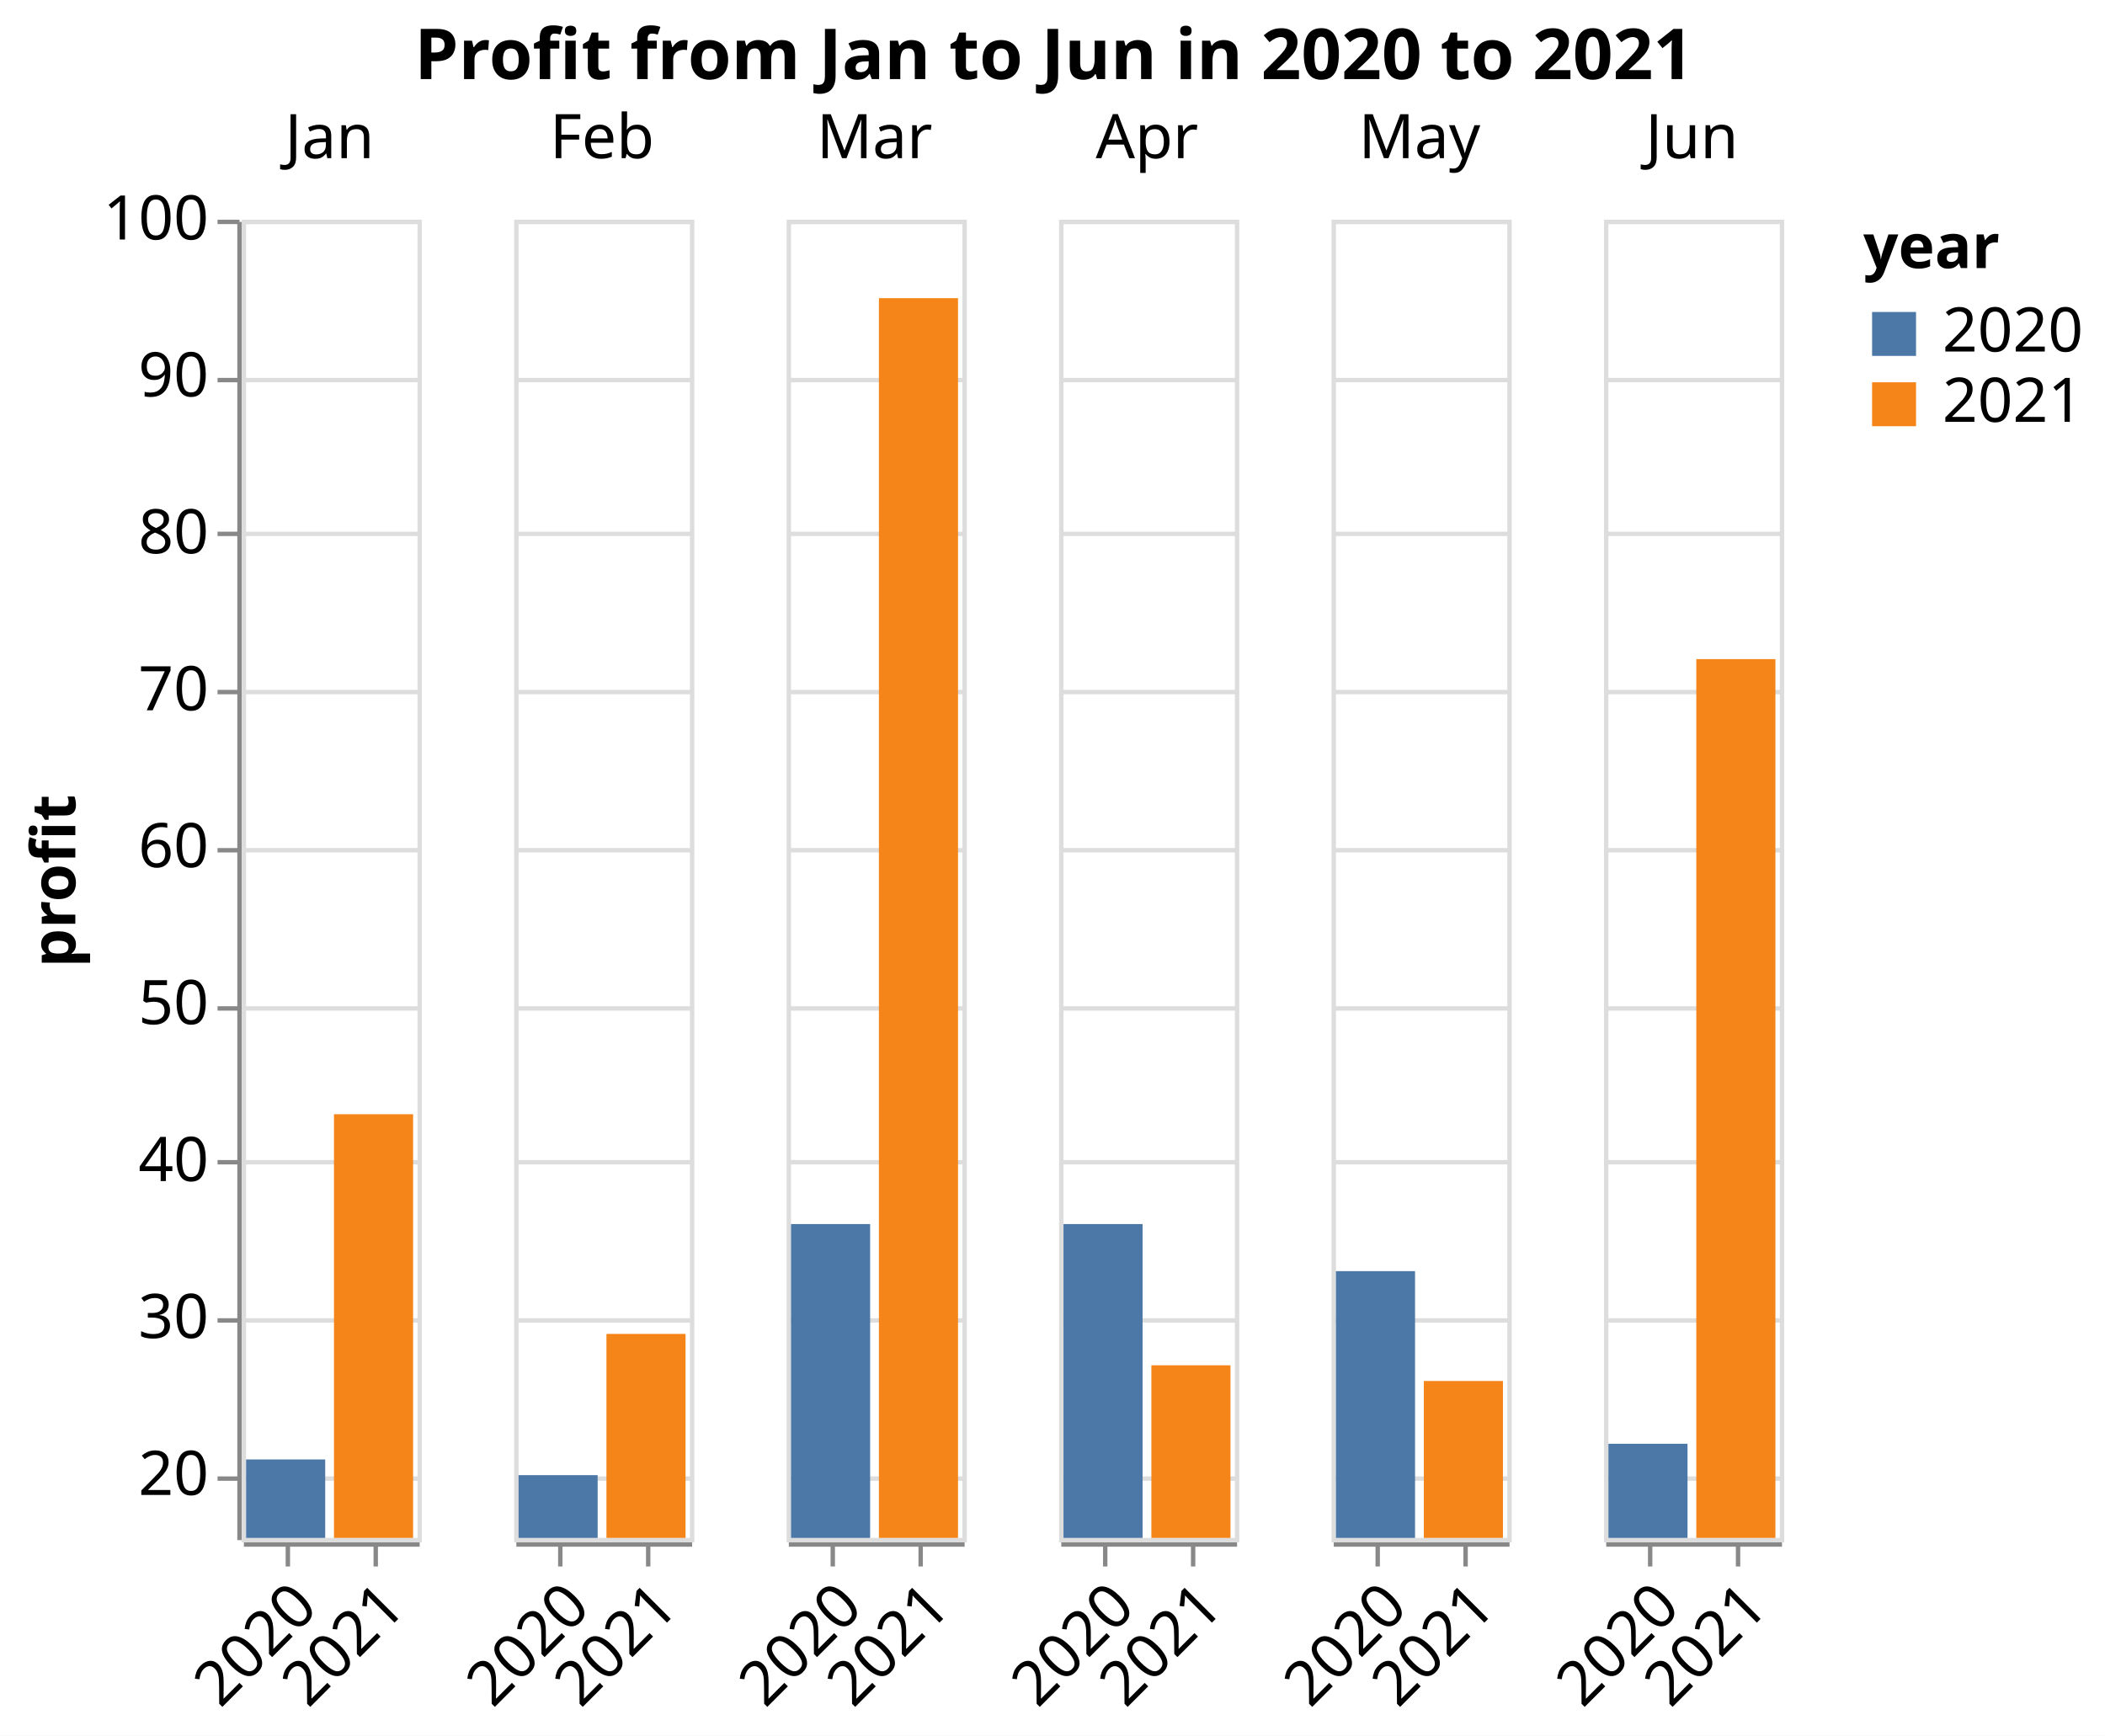
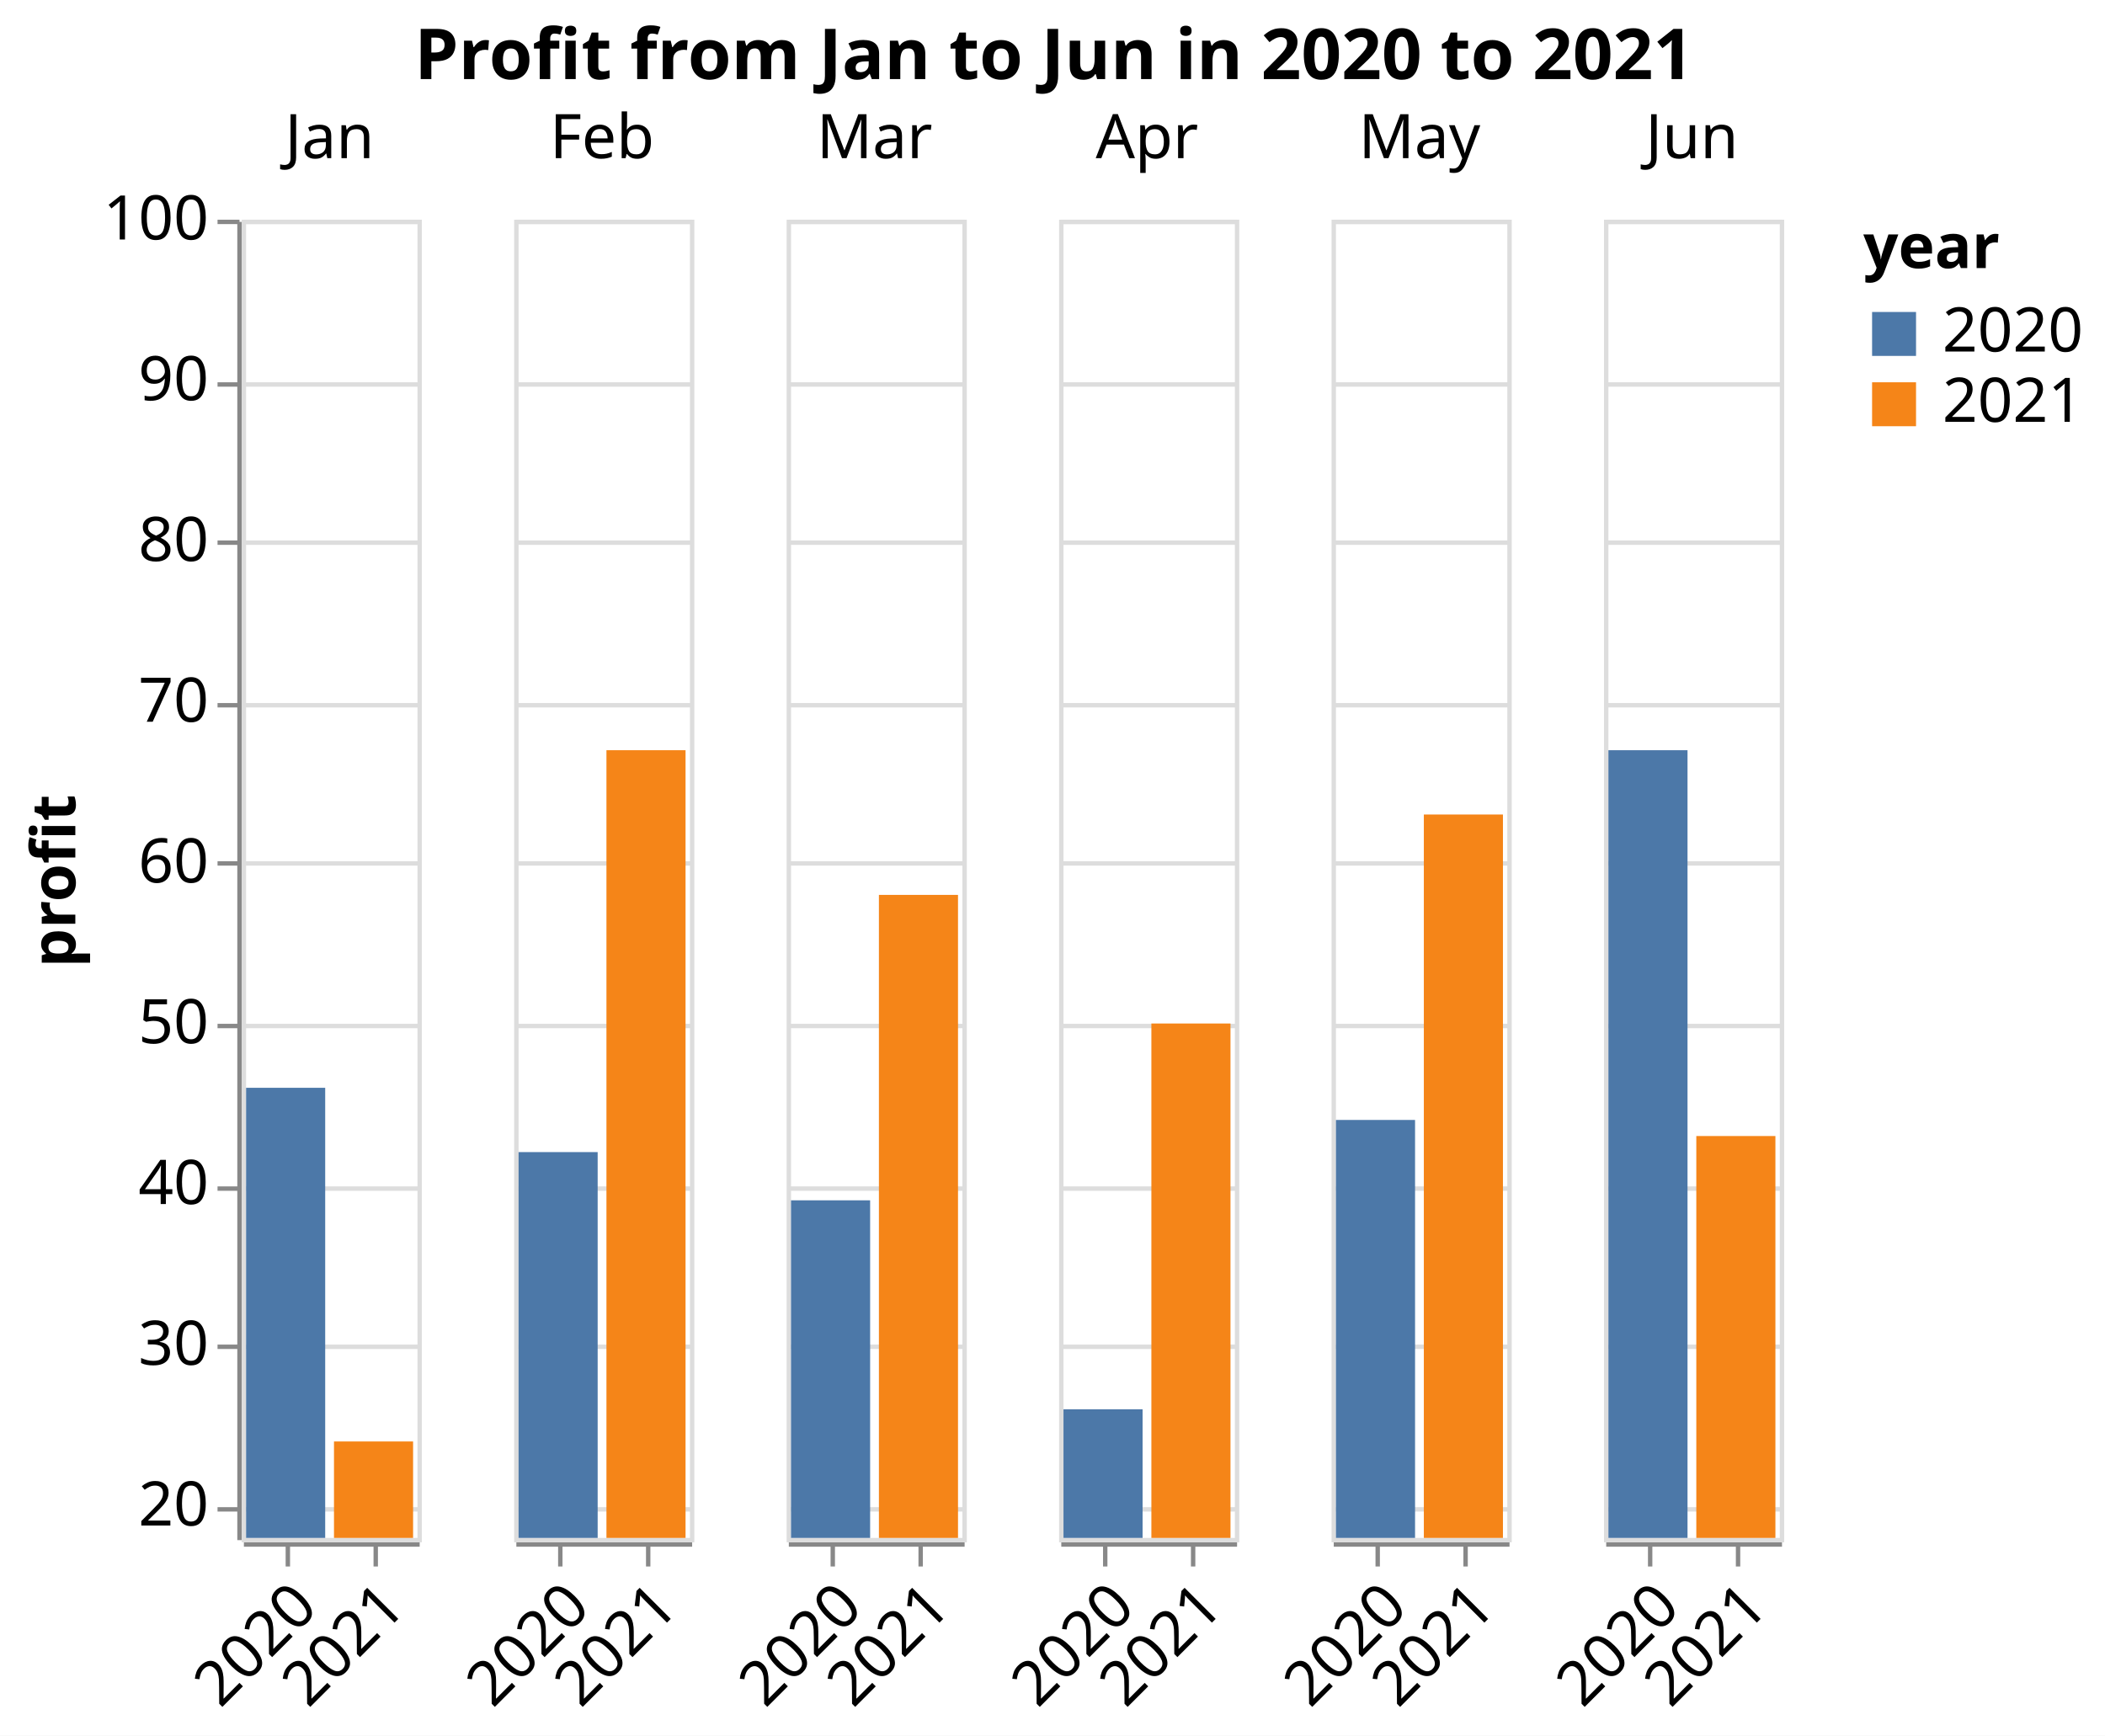
<svg xmlns="http://www.w3.org/2000/svg" version="1.1" class="marks" width="479" height="395" viewBox="0 0 479 395">
  <rect width="479" height="395" fill="white" />
  <g fill="none" stroke-miterlimit="10" transform="translate(55,50)">
    <g class="mark-group role-frame root" role="graphics-object" aria-roledescription="group mark container">
      <g transform="translate(0,0)">
        <path class="background" aria-hidden="true" d="M0,0h0v0h0Z" />
        <g>
          <g class="mark-group role-row-header row_header" role="graphics-object" aria-roledescription="group mark container">
            <g transform="translate(-1,0)">
              <path class="background" aria-hidden="true" d="M0,0h0v300h0Z" />
              <g>
-                 <g class="mark-group role-axis" role="graphics-symbol" aria-roledescription="axis" aria-label="Y-axis titled 'profit' for a linear scale with values from 16 to 100">
-                   <g transform="translate(0.5,0.5)">
-                     <path class="background" aria-hidden="true" d="M0,0h0v0h0Z" pointer-events="none" />
-                     <g>
-                       <g class="mark-rule role-axis-tick" pointer-events="none">
-                         <line transform="translate(0,286)" x2="-5" y2="0" stroke="#888" stroke-width="1" opacity="1" />
-                         <line transform="translate(0,250)" x2="-5" y2="0" stroke="#888" stroke-width="1" opacity="1" />
-                         <line transform="translate(0,214)" x2="-5" y2="0" stroke="#888" stroke-width="1" opacity="1" />
-                         <line transform="translate(0,179)" x2="-5" y2="0" stroke="#888" stroke-width="1" opacity="1" />
-                         <line transform="translate(0,143)" x2="-5" y2="0" stroke="#888" stroke-width="1" opacity="1" />
-                         <line transform="translate(0,107)" x2="-5" y2="0" stroke="#888" stroke-width="1" opacity="1" />
-                         <line transform="translate(0,71)" x2="-5" y2="0" stroke="#888" stroke-width="1" opacity="1" />
-                         <line transform="translate(0,36)" x2="-5" y2="0" stroke="#888" stroke-width="1" opacity="1" />
+                 <g class="mark-group role-axis" role="graphics-symbol" aria-roledescription="axis" aria-label="Y-axis titled 'profit' for a linear scale with values from 18 to 100">
+                   <g transform="translate(0.5,0.5)">
+                     <path class="background" aria-hidden="true" d="M0,0h0v0h0Z" pointer-events="none" />
+                     <g>
+                       <g class="mark-rule role-axis-tick" pointer-events="none">
+                         <line transform="translate(0,293)" x2="-5" y2="0" stroke="#888" stroke-width="1" opacity="1" />
+                         <line transform="translate(0,256)" x2="-5" y2="0" stroke="#888" stroke-width="1" opacity="1" />
+                         <line transform="translate(0,220)" x2="-5" y2="0" stroke="#888" stroke-width="1" opacity="1" />
+                         <line transform="translate(0,183)" x2="-5" y2="0" stroke="#888" stroke-width="1" opacity="1" />
+                         <line transform="translate(0,146)" x2="-5" y2="0" stroke="#888" stroke-width="1" opacity="1" />
+                         <line transform="translate(0,110)" x2="-5" y2="0" stroke="#888" stroke-width="1" opacity="1" />
+                         <line transform="translate(0,73)" x2="-5" y2="0" stroke="#888" stroke-width="1" opacity="1" />
+                         <line transform="translate(0,37)" x2="-5" y2="0" stroke="#888" stroke-width="1" opacity="1" />
                        <line transform="translate(0,0)" x2="-5" y2="0" stroke="#888" stroke-width="1" opacity="1" />
                      </g>
                      <g class="mark-text role-axis-label" pointer-events="none">
-                         <text text-anchor="end" transform="translate(-7,289.7143)" font-family="sans-serif" font-size="14px" fill="#000" opacity="1">20</text>
-                         <text text-anchor="end" transform="translate(-7,254)" font-family="sans-serif" font-size="14px" fill="#000" opacity="1">30</text>
-                         <text text-anchor="end" transform="translate(-7,218.2857)" font-family="sans-serif" font-size="14px" fill="#000" opacity="1">40</text>
-                         <text text-anchor="end" transform="translate(-7,182.5714)" font-family="sans-serif" font-size="14px" fill="#000" opacity="1">50</text>
-                         <text text-anchor="end" transform="translate(-7,146.8571)" font-family="sans-serif" font-size="14px" fill="#000" opacity="1">60</text>
-                         <text text-anchor="end" transform="translate(-7,111.1429)" font-family="sans-serif" font-size="14px" fill="#000" opacity="1">70</text>
-                         <text text-anchor="end" transform="translate(-7,75.42857)" font-family="sans-serif" font-size="14px" fill="#000" opacity="1">80</text>
-                         <text text-anchor="end" transform="translate(-7,39.71429)" font-family="sans-serif" font-size="14px" fill="#000" opacity="1">90</text>
+                         <text text-anchor="end" transform="translate(-7,296.6829)" font-family="sans-serif" font-size="14px" fill="#000" opacity="1">20</text>
+                         <text text-anchor="end" transform="translate(-7,260.0976)" font-family="sans-serif" font-size="14px" fill="#000" opacity="1">30</text>
+                         <text text-anchor="end" transform="translate(-7,223.5122)" font-family="sans-serif" font-size="14px" fill="#000" opacity="1">40</text>
+                         <text text-anchor="end" transform="translate(-7,186.9268)" font-family="sans-serif" font-size="14px" fill="#000" opacity="1">50</text>
+                         <text text-anchor="end" transform="translate(-7,150.3415)" font-family="sans-serif" font-size="14px" fill="#000" opacity="1">60</text>
+                         <text text-anchor="end" transform="translate(-7,113.7561)" font-family="sans-serif" font-size="14px" fill="#000" opacity="1">70</text>
+                         <text text-anchor="end" transform="translate(-7,77.17073)" font-family="sans-serif" font-size="14px" fill="#000" opacity="1">80</text>
+                         <text text-anchor="end" transform="translate(-7,40.58537)" font-family="sans-serif" font-size="14px" fill="#000" opacity="1">90</text>
                        <text text-anchor="end" transform="translate(-7,4)" font-family="sans-serif" font-size="14px" fill="#000" opacity="1">100</text>
                      </g>
                      <g class="mark-rule role-axis-domain" pointer-events="none">
                        <line transform="translate(0,300)" x2="0" y2="-300" stroke="#888" stroke-width="1" opacity="1" />
                      </g>
                      <g class="mark-text role-axis-title" pointer-events="none">
                        <text text-anchor="middle" transform="translate(-34.3584,150) rotate(-90) translate(0,-3)" font-family="sans-serif" font-size="14px" font-weight="bold" fill="#000" opacity="1">profit</text>
                      </g>
                    </g>
                    <path class="foreground" aria-hidden="true" d="" pointer-events="none" display="none" />
                  </g>
                </g>
              </g>
              <path class="foreground" aria-hidden="true" d="" display="none" />
            </g>
          </g>
          <g class="mark-group role-column-header column_header" role="graphics-object" aria-roledescription="group mark container">
            <g transform="translate(0,-1)">
              <path class="background" aria-hidden="true" d="M0,0h40v0h-40Z" />
              <g>
                <g class="mark-group role-title">
                  <g transform="translate(20,-24)">
                    <path class="background" aria-hidden="true" d="M0,0h0v0h0Z" pointer-events="none" />
                    <g>
                      <g class="mark-text role-title-text" role="graphics-symbol" aria-roledescription="title" aria-label="Title text 'Jan'" pointer-events="none">
                        <text text-anchor="middle" transform="translate(0,11)" font-family="sans-serif" font-size="14px" fill="#000" opacity="1">Jan</text>
                      </g>
                    </g>
                    <path class="foreground" aria-hidden="true" d="" pointer-events="none" display="none" />
                  </g>
                </g>
              </g>
              <path class="foreground" aria-hidden="true" d="" display="none" />
            </g>
            <g transform="translate(62,-1)">
              <path class="background" aria-hidden="true" d="M0,0h40v0h-40Z" />
              <g>
                <g class="mark-group role-title">
                  <g transform="translate(20,-24)">
                    <path class="background" aria-hidden="true" d="M0,0h0v0h0Z" pointer-events="none" />
                    <g>
                      <g class="mark-text role-title-text" role="graphics-symbol" aria-roledescription="title" aria-label="Title text 'Feb'" pointer-events="none">
                        <text text-anchor="middle" transform="translate(0,11)" font-family="sans-serif" font-size="14px" fill="#000" opacity="1">Feb</text>
                      </g>
                    </g>
                    <path class="foreground" aria-hidden="true" d="" pointer-events="none" display="none" />
                  </g>
                </g>
              </g>
              <path class="foreground" aria-hidden="true" d="" display="none" />
            </g>
            <g transform="translate(124,-1)">
              <path class="background" aria-hidden="true" d="M0,0h40v0h-40Z" />
              <g>
                <g class="mark-group role-title">
                  <g transform="translate(20,-24)">
                    <path class="background" aria-hidden="true" d="M0,0h0v0h0Z" pointer-events="none" />
                    <g>
                      <g class="mark-text role-title-text" role="graphics-symbol" aria-roledescription="title" aria-label="Title text 'Mar'" pointer-events="none">
                        <text text-anchor="middle" transform="translate(0,11)" font-family="sans-serif" font-size="14px" fill="#000" opacity="1">Mar</text>
                      </g>
                    </g>
                    <path class="foreground" aria-hidden="true" d="" pointer-events="none" display="none" />
                  </g>
                </g>
              </g>
              <path class="foreground" aria-hidden="true" d="" display="none" />
            </g>
            <g transform="translate(186,-1)">
              <path class="background" aria-hidden="true" d="M0,0h40v0h-40Z" />
              <g>
                <g class="mark-group role-title">
                  <g transform="translate(20,-24)">
                    <path class="background" aria-hidden="true" d="M0,0h0v0h0Z" pointer-events="none" />
                    <g>
                      <g class="mark-text role-title-text" role="graphics-symbol" aria-roledescription="title" aria-label="Title text 'Apr'" pointer-events="none">
                        <text text-anchor="middle" transform="translate(0,11)" font-family="sans-serif" font-size="14px" fill="#000" opacity="1">Apr</text>
                      </g>
                    </g>
                    <path class="foreground" aria-hidden="true" d="" pointer-events="none" display="none" />
                  </g>
                </g>
              </g>
              <path class="foreground" aria-hidden="true" d="" display="none" />
            </g>
            <g transform="translate(248,-1)">
              <path class="background" aria-hidden="true" d="M0,0h40v0h-40Z" />
              <g>
                <g class="mark-group role-title">
                  <g transform="translate(20,-24)">
                    <path class="background" aria-hidden="true" d="M0,0h0v0h0Z" pointer-events="none" />
                    <g>
                      <g class="mark-text role-title-text" role="graphics-symbol" aria-roledescription="title" aria-label="Title text 'May'" pointer-events="none">
                        <text text-anchor="middle" transform="translate(0,11)" font-family="sans-serif" font-size="14px" fill="#000" opacity="1">May</text>
                      </g>
                    </g>
                    <path class="foreground" aria-hidden="true" d="" pointer-events="none" display="none" />
                  </g>
                </g>
              </g>
              <path class="foreground" aria-hidden="true" d="" display="none" />
            </g>
            <g transform="translate(310,-1)">
              <path class="background" aria-hidden="true" d="M0,0h40v0h-40Z" />
              <g>
                <g class="mark-group role-title">
                  <g transform="translate(20,-24)">
                    <path class="background" aria-hidden="true" d="M0,0h0v0h0Z" pointer-events="none" />
                    <g>
                      <g class="mark-text role-title-text" role="graphics-symbol" aria-roledescription="title" aria-label="Title text 'Jun'" pointer-events="none">
                        <text text-anchor="middle" transform="translate(0,11)" font-family="sans-serif" font-size="14px" fill="#000" opacity="1">Jun</text>
                      </g>
                    </g>
                    <path class="foreground" aria-hidden="true" d="" pointer-events="none" display="none" />
                  </g>
                </g>
              </g>
              <path class="foreground" aria-hidden="true" d="" display="none" />
            </g>
          </g>
          <g class="mark-group role-column-footer column_footer" role="graphics-object" aria-roledescription="group mark container">
            <g transform="translate(0,301)">
              <path class="background" aria-hidden="true" d="M0,0h40v0h-40Z" />
              <g>
                <g class="mark-group role-axis" role="graphics-symbol" aria-roledescription="axis" aria-label="X-axis for a discrete scale with 2 values: 2020, 2021">
                  <g transform="translate(0.5,0.5)">
                    <path class="background" aria-hidden="true" d="M0,0h0v0h0Z" pointer-events="none" />
                    <g>
                      <g class="mark-rule role-axis-tick" pointer-events="none">
                        <line transform="translate(10,0)" x2="0" y2="5" stroke="#888" stroke-width="1" opacity="1" />
                        <line transform="translate(30,0)" x2="0" y2="5" stroke="#888" stroke-width="1" opacity="1" />
                      </g>
                      <g class="mark-text role-axis-label" pointer-events="none">
                        <text text-anchor="end" transform="translate(9.5,7) rotate(315) translate(0,11)" font-family="sans-serif" font-size="14px" fill="#000" opacity="1">2020</text>
                        <text text-anchor="end" transform="translate(29.5,7) rotate(315) translate(0,11)" font-family="sans-serif" font-size="14px" fill="#000" opacity="1">2021</text>
                      </g>
                      <g class="mark-rule role-axis-domain" pointer-events="none">
                        <line transform="translate(0,0)" x2="40" y2="0" stroke="#888" stroke-width="1" opacity="1" />
                      </g>
                    </g>
                    <path class="foreground" aria-hidden="true" d="" pointer-events="none" display="none" />
                  </g>
                </g>
              </g>
              <path class="foreground" aria-hidden="true" d="" display="none" />
            </g>
            <g transform="translate(62,301)">
              <path class="background" aria-hidden="true" d="M0,0h40v0h-40Z" />
              <g>
                <g class="mark-group role-axis" role="graphics-symbol" aria-roledescription="axis" aria-label="X-axis for a discrete scale with 2 values: 2020, 2021">
                  <g transform="translate(0.5,0.5)">
                    <path class="background" aria-hidden="true" d="M0,0h0v0h0Z" pointer-events="none" />
                    <g>
                      <g class="mark-rule role-axis-tick" pointer-events="none">
                        <line transform="translate(10,0)" x2="0" y2="5" stroke="#888" stroke-width="1" opacity="1" />
                        <line transform="translate(30,0)" x2="0" y2="5" stroke="#888" stroke-width="1" opacity="1" />
                      </g>
                      <g class="mark-text role-axis-label" pointer-events="none">
                        <text text-anchor="end" transform="translate(9.5,7) rotate(315) translate(0,11)" font-family="sans-serif" font-size="14px" fill="#000" opacity="1">2020</text>
                        <text text-anchor="end" transform="translate(29.5,7) rotate(315) translate(0,11)" font-family="sans-serif" font-size="14px" fill="#000" opacity="1">2021</text>
                      </g>
                      <g class="mark-rule role-axis-domain" pointer-events="none">
                        <line transform="translate(0,0)" x2="40" y2="0" stroke="#888" stroke-width="1" opacity="1" />
                      </g>
                    </g>
                    <path class="foreground" aria-hidden="true" d="" pointer-events="none" display="none" />
                  </g>
                </g>
              </g>
              <path class="foreground" aria-hidden="true" d="" display="none" />
            </g>
            <g transform="translate(124,301)">
              <path class="background" aria-hidden="true" d="M0,0h40v0h-40Z" />
              <g>
                <g class="mark-group role-axis" role="graphics-symbol" aria-roledescription="axis" aria-label="X-axis for a discrete scale with 2 values: 2020, 2021">
                  <g transform="translate(0.5,0.5)">
                    <path class="background" aria-hidden="true" d="M0,0h0v0h0Z" pointer-events="none" />
                    <g>
                      <g class="mark-rule role-axis-tick" pointer-events="none">
                        <line transform="translate(10,0)" x2="0" y2="5" stroke="#888" stroke-width="1" opacity="1" />
                        <line transform="translate(30,0)" x2="0" y2="5" stroke="#888" stroke-width="1" opacity="1" />
                      </g>
                      <g class="mark-text role-axis-label" pointer-events="none">
                        <text text-anchor="end" transform="translate(9.5,7) rotate(315) translate(0,11)" font-family="sans-serif" font-size="14px" fill="#000" opacity="1">2020</text>
                        <text text-anchor="end" transform="translate(29.5,7) rotate(315) translate(0,11)" font-family="sans-serif" font-size="14px" fill="#000" opacity="1">2021</text>
                      </g>
                      <g class="mark-rule role-axis-domain" pointer-events="none">
                        <line transform="translate(0,0)" x2="40" y2="0" stroke="#888" stroke-width="1" opacity="1" />
                      </g>
                    </g>
                    <path class="foreground" aria-hidden="true" d="" pointer-events="none" display="none" />
                  </g>
                </g>
              </g>
              <path class="foreground" aria-hidden="true" d="" display="none" />
            </g>
            <g transform="translate(186,301)">
              <path class="background" aria-hidden="true" d="M0,0h40v0h-40Z" />
              <g>
                <g class="mark-group role-axis" role="graphics-symbol" aria-roledescription="axis" aria-label="X-axis for a discrete scale with 2 values: 2020, 2021">
                  <g transform="translate(0.5,0.5)">
                    <path class="background" aria-hidden="true" d="M0,0h0v0h0Z" pointer-events="none" />
                    <g>
                      <g class="mark-rule role-axis-tick" pointer-events="none">
                        <line transform="translate(10,0)" x2="0" y2="5" stroke="#888" stroke-width="1" opacity="1" />
                        <line transform="translate(30,0)" x2="0" y2="5" stroke="#888" stroke-width="1" opacity="1" />
                      </g>
                      <g class="mark-text role-axis-label" pointer-events="none">
                        <text text-anchor="end" transform="translate(9.5,7) rotate(315) translate(0,11)" font-family="sans-serif" font-size="14px" fill="#000" opacity="1">2020</text>
                        <text text-anchor="end" transform="translate(29.5,7) rotate(315) translate(0,11)" font-family="sans-serif" font-size="14px" fill="#000" opacity="1">2021</text>
                      </g>
                      <g class="mark-rule role-axis-domain" pointer-events="none">
                        <line transform="translate(0,0)" x2="40" y2="0" stroke="#888" stroke-width="1" opacity="1" />
                      </g>
                    </g>
                    <path class="foreground" aria-hidden="true" d="" pointer-events="none" display="none" />
                  </g>
                </g>
              </g>
              <path class="foreground" aria-hidden="true" d="" display="none" />
            </g>
            <g transform="translate(248,301)">
              <path class="background" aria-hidden="true" d="M0,0h40v0h-40Z" />
              <g>
                <g class="mark-group role-axis" role="graphics-symbol" aria-roledescription="axis" aria-label="X-axis for a discrete scale with 2 values: 2020, 2021">
                  <g transform="translate(0.5,0.5)">
                    <path class="background" aria-hidden="true" d="M0,0h0v0h0Z" pointer-events="none" />
                    <g>
                      <g class="mark-rule role-axis-tick" pointer-events="none">
                        <line transform="translate(10,0)" x2="0" y2="5" stroke="#888" stroke-width="1" opacity="1" />
                        <line transform="translate(30,0)" x2="0" y2="5" stroke="#888" stroke-width="1" opacity="1" />
                      </g>
                      <g class="mark-text role-axis-label" pointer-events="none">
                        <text text-anchor="end" transform="translate(9.5,7) rotate(315) translate(0,11)" font-family="sans-serif" font-size="14px" fill="#000" opacity="1">2020</text>
                        <text text-anchor="end" transform="translate(29.5,7) rotate(315) translate(0,11)" font-family="sans-serif" font-size="14px" fill="#000" opacity="1">2021</text>
                      </g>
                      <g class="mark-rule role-axis-domain" pointer-events="none">
                        <line transform="translate(0,0)" x2="40" y2="0" stroke="#888" stroke-width="1" opacity="1" />
                      </g>
                    </g>
                    <path class="foreground" aria-hidden="true" d="" pointer-events="none" display="none" />
                  </g>
                </g>
              </g>
              <path class="foreground" aria-hidden="true" d="" display="none" />
            </g>
            <g transform="translate(310,301)">
              <path class="background" aria-hidden="true" d="M0,0h40v0h-40Z" />
              <g>
                <g class="mark-group role-axis" role="graphics-symbol" aria-roledescription="axis" aria-label="X-axis for a discrete scale with 2 values: 2020, 2021">
                  <g transform="translate(0.5,0.5)">
                    <path class="background" aria-hidden="true" d="M0,0h0v0h0Z" pointer-events="none" />
                    <g>
                      <g class="mark-rule role-axis-tick" pointer-events="none">
                        <line transform="translate(10,0)" x2="0" y2="5" stroke="#888" stroke-width="1" opacity="1" />
                        <line transform="translate(30,0)" x2="0" y2="5" stroke="#888" stroke-width="1" opacity="1" />
                      </g>
                      <g class="mark-text role-axis-label" pointer-events="none">
                        <text text-anchor="end" transform="translate(9.5,7) rotate(315) translate(0,11)" font-family="sans-serif" font-size="14px" fill="#000" opacity="1">2020</text>
                        <text text-anchor="end" transform="translate(29.5,7) rotate(315) translate(0,11)" font-family="sans-serif" font-size="14px" fill="#000" opacity="1">2021</text>
                      </g>
                      <g class="mark-rule role-axis-domain" pointer-events="none">
                        <line transform="translate(0,0)" x2="40" y2="0" stroke="#888" stroke-width="1" opacity="1" />
                      </g>
                    </g>
                    <path class="foreground" aria-hidden="true" d="" pointer-events="none" display="none" />
                  </g>
                </g>
              </g>
              <path class="foreground" aria-hidden="true" d="" display="none" />
            </g>
          </g>
          <g class="mark-group role-scope cell" role="graphics-object" aria-roledescription="group mark container">
            <g transform="translate(0,0)">
              <path class="background" aria-hidden="true" d="M0.5,0.5h40v300h-40Z" stroke="#ddd" />
              <g>
                <g class="mark-group role-axis" aria-hidden="true">
                  <g transform="translate(0.5,0.5)">
                    <path class="background" aria-hidden="true" d="M0,0h0v0h0Z" pointer-events="none" />
                    <g>
                      <g class="mark-rule role-axis-grid" pointer-events="none">
-                         <line transform="translate(0,286)" x2="40" y2="0" stroke="#ddd" stroke-width="1" opacity="1" />
-                         <line transform="translate(0,250)" x2="40" y2="0" stroke="#ddd" stroke-width="1" opacity="1" />
-                         <line transform="translate(0,214)" x2="40" y2="0" stroke="#ddd" stroke-width="1" opacity="1" />
-                         <line transform="translate(0,179)" x2="40" y2="0" stroke="#ddd" stroke-width="1" opacity="1" />
-                         <line transform="translate(0,143)" x2="40" y2="0" stroke="#ddd" stroke-width="1" opacity="1" />
-                         <line transform="translate(0,107)" x2="40" y2="0" stroke="#ddd" stroke-width="1" opacity="1" />
-                         <line transform="translate(0,71)" x2="40" y2="0" stroke="#ddd" stroke-width="1" opacity="1" />
-                         <line transform="translate(0,36)" x2="40" y2="0" stroke="#ddd" stroke-width="1" opacity="1" />
+                         <line transform="translate(0,293)" x2="40" y2="0" stroke="#ddd" stroke-width="1" opacity="1" />
+                         <line transform="translate(0,256)" x2="40" y2="0" stroke="#ddd" stroke-width="1" opacity="1" />
+                         <line transform="translate(0,220)" x2="40" y2="0" stroke="#ddd" stroke-width="1" opacity="1" />
+                         <line transform="translate(0,183)" x2="40" y2="0" stroke="#ddd" stroke-width="1" opacity="1" />
+                         <line transform="translate(0,146)" x2="40" y2="0" stroke="#ddd" stroke-width="1" opacity="1" />
+                         <line transform="translate(0,110)" x2="40" y2="0" stroke="#ddd" stroke-width="1" opacity="1" />
+                         <line transform="translate(0,73)" x2="40" y2="0" stroke="#ddd" stroke-width="1" opacity="1" />
+                         <line transform="translate(0,37)" x2="40" y2="0" stroke="#ddd" stroke-width="1" opacity="1" />
                        <line transform="translate(0,0)" x2="40" y2="0" stroke="#ddd" stroke-width="1" opacity="1" />
                      </g>
                    </g>
                    <path class="foreground" aria-hidden="true" d="" pointer-events="none" display="none" />
                  </g>
                </g>
                <g class="mark-rect role-mark child_marks" role="graphics-object" aria-roledescription="rect mark container">
-                   <path aria-label="year: 2020; profit: 21" role="graphics-symbol" aria-roledescription="bar" d="M1,282.143h18v17.857h-18Z" fill="#4c78a8" />
-                   <path aria-label="year: 2021; profit: 43" role="graphics-symbol" aria-roledescription="bar" d="M21,203.571h18v96.429h-18Z" fill="#f58518" />
+                   <path aria-label="year: 2020; profit: 46" role="graphics-symbol" aria-roledescription="bar" d="M1,197.561h18v102.439h-18Z" fill="#4c78a8" />
+                   <path aria-label="year: 2021; profit: 24" role="graphics-symbol" aria-roledescription="bar" d="M21,278.049h18v21.951h-18Z" fill="#f58518" />
                </g>
              </g>
              <path class="foreground" aria-hidden="true" d="" display="none" />
            </g>
            <g transform="translate(62,0)">
              <path class="background" aria-hidden="true" d="M0.5,0.5h40v300h-40Z" stroke="#ddd" />
              <g>
                <g class="mark-group role-axis" aria-hidden="true">
                  <g transform="translate(0.5,0.5)">
                    <path class="background" aria-hidden="true" d="M0,0h0v0h0Z" pointer-events="none" />
                    <g>
                      <g class="mark-rule role-axis-grid" pointer-events="none">
-                         <line transform="translate(0,286)" x2="40" y2="0" stroke="#ddd" stroke-width="1" opacity="1" />
-                         <line transform="translate(0,250)" x2="40" y2="0" stroke="#ddd" stroke-width="1" opacity="1" />
-                         <line transform="translate(0,214)" x2="40" y2="0" stroke="#ddd" stroke-width="1" opacity="1" />
-                         <line transform="translate(0,179)" x2="40" y2="0" stroke="#ddd" stroke-width="1" opacity="1" />
-                         <line transform="translate(0,143)" x2="40" y2="0" stroke="#ddd" stroke-width="1" opacity="1" />
-                         <line transform="translate(0,107)" x2="40" y2="0" stroke="#ddd" stroke-width="1" opacity="1" />
-                         <line transform="translate(0,71)" x2="40" y2="0" stroke="#ddd" stroke-width="1" opacity="1" />
-                         <line transform="translate(0,36)" x2="40" y2="0" stroke="#ddd" stroke-width="1" opacity="1" />
+                         <line transform="translate(0,293)" x2="40" y2="0" stroke="#ddd" stroke-width="1" opacity="1" />
+                         <line transform="translate(0,256)" x2="40" y2="0" stroke="#ddd" stroke-width="1" opacity="1" />
+                         <line transform="translate(0,220)" x2="40" y2="0" stroke="#ddd" stroke-width="1" opacity="1" />
+                         <line transform="translate(0,183)" x2="40" y2="0" stroke="#ddd" stroke-width="1" opacity="1" />
+                         <line transform="translate(0,146)" x2="40" y2="0" stroke="#ddd" stroke-width="1" opacity="1" />
+                         <line transform="translate(0,110)" x2="40" y2="0" stroke="#ddd" stroke-width="1" opacity="1" />
+                         <line transform="translate(0,73)" x2="40" y2="0" stroke="#ddd" stroke-width="1" opacity="1" />
+                         <line transform="translate(0,37)" x2="40" y2="0" stroke="#ddd" stroke-width="1" opacity="1" />
                        <line transform="translate(0,0)" x2="40" y2="0" stroke="#ddd" stroke-width="1" opacity="1" />
                      </g>
                    </g>
                    <path class="foreground" aria-hidden="true" d="" pointer-events="none" display="none" />
                  </g>
                </g>
                <g class="mark-rect role-mark child_marks" role="graphics-object" aria-roledescription="rect mark container">
-                   <path aria-label="year: 2020; profit: 20" role="graphics-symbol" aria-roledescription="bar" d="M1,285.714h18v14.286h-18Z" fill="#4c78a8" />
-                   <path aria-label="year: 2021; profit: 29" role="graphics-symbol" aria-roledescription="bar" d="M21,253.571h18v46.429h-18Z" fill="#f58518" />
+                   <path aria-label="year: 2020; profit: 42" role="graphics-symbol" aria-roledescription="bar" d="M1,212.195h18v87.805h-18Z" fill="#4c78a8" />
+                   <path aria-label="year: 2021; profit: 67" role="graphics-symbol" aria-roledescription="bar" d="M21,120.732h18v179.268h-18Z" fill="#f58518" />
                </g>
              </g>
              <path class="foreground" aria-hidden="true" d="" display="none" />
            </g>
            <g transform="translate(124,0)">
              <path class="background" aria-hidden="true" d="M0.5,0.5h40v300h-40Z" stroke="#ddd" />
              <g>
                <g class="mark-group role-axis" aria-hidden="true">
                  <g transform="translate(0.5,0.5)">
                    <path class="background" aria-hidden="true" d="M0,0h0v0h0Z" pointer-events="none" />
                    <g>
                      <g class="mark-rule role-axis-grid" pointer-events="none">
-                         <line transform="translate(0,286)" x2="40" y2="0" stroke="#ddd" stroke-width="1" opacity="1" />
-                         <line transform="translate(0,250)" x2="40" y2="0" stroke="#ddd" stroke-width="1" opacity="1" />
-                         <line transform="translate(0,214)" x2="40" y2="0" stroke="#ddd" stroke-width="1" opacity="1" />
-                         <line transform="translate(0,179)" x2="40" y2="0" stroke="#ddd" stroke-width="1" opacity="1" />
-                         <line transform="translate(0,143)" x2="40" y2="0" stroke="#ddd" stroke-width="1" opacity="1" />
-                         <line transform="translate(0,107)" x2="40" y2="0" stroke="#ddd" stroke-width="1" opacity="1" />
-                         <line transform="translate(0,71)" x2="40" y2="0" stroke="#ddd" stroke-width="1" opacity="1" />
-                         <line transform="translate(0,36)" x2="40" y2="0" stroke="#ddd" stroke-width="1" opacity="1" />
+                         <line transform="translate(0,293)" x2="40" y2="0" stroke="#ddd" stroke-width="1" opacity="1" />
+                         <line transform="translate(0,256)" x2="40" y2="0" stroke="#ddd" stroke-width="1" opacity="1" />
+                         <line transform="translate(0,220)" x2="40" y2="0" stroke="#ddd" stroke-width="1" opacity="1" />
+                         <line transform="translate(0,183)" x2="40" y2="0" stroke="#ddd" stroke-width="1" opacity="1" />
+                         <line transform="translate(0,146)" x2="40" y2="0" stroke="#ddd" stroke-width="1" opacity="1" />
+                         <line transform="translate(0,110)" x2="40" y2="0" stroke="#ddd" stroke-width="1" opacity="1" />
+                         <line transform="translate(0,73)" x2="40" y2="0" stroke="#ddd" stroke-width="1" opacity="1" />
+                         <line transform="translate(0,37)" x2="40" y2="0" stroke="#ddd" stroke-width="1" opacity="1" />
                        <line transform="translate(0,0)" x2="40" y2="0" stroke="#ddd" stroke-width="1" opacity="1" />
                      </g>
                    </g>
                    <path class="foreground" aria-hidden="true" d="" pointer-events="none" display="none" />
                  </g>
                </g>
                <g class="mark-rect role-mark child_marks" role="graphics-object" aria-roledescription="rect mark container">
-                   <path aria-label="year: 2020; profit: 36" role="graphics-symbol" aria-roledescription="bar" d="M1,228.571h18v71.429h-18Z" fill="#4c78a8" />
-                   <path aria-label="year: 2021; profit: 95" role="graphics-symbol" aria-roledescription="bar" d="M21,17.857h18v282.143h-18Z" fill="#f58518" />
+                   <path aria-label="year: 2020; profit: 39" role="graphics-symbol" aria-roledescription="bar" d="M1,223.171h18v76.829h-18Z" fill="#4c78a8" />
+                   <path aria-label="year: 2021; profit: 58" role="graphics-symbol" aria-roledescription="bar" d="M21,153.659h18v146.341h-18Z" fill="#f58518" />
                </g>
              </g>
              <path class="foreground" aria-hidden="true" d="" display="none" />
            </g>
            <g transform="translate(186,0)">
              <path class="background" aria-hidden="true" d="M0.5,0.5h40v300h-40Z" stroke="#ddd" />
              <g>
                <g class="mark-group role-axis" aria-hidden="true">
                  <g transform="translate(0.5,0.5)">
                    <path class="background" aria-hidden="true" d="M0,0h0v0h0Z" pointer-events="none" />
                    <g>
                      <g class="mark-rule role-axis-grid" pointer-events="none">
-                         <line transform="translate(0,286)" x2="40" y2="0" stroke="#ddd" stroke-width="1" opacity="1" />
-                         <line transform="translate(0,250)" x2="40" y2="0" stroke="#ddd" stroke-width="1" opacity="1" />
-                         <line transform="translate(0,214)" x2="40" y2="0" stroke="#ddd" stroke-width="1" opacity="1" />
-                         <line transform="translate(0,179)" x2="40" y2="0" stroke="#ddd" stroke-width="1" opacity="1" />
-                         <line transform="translate(0,143)" x2="40" y2="0" stroke="#ddd" stroke-width="1" opacity="1" />
-                         <line transform="translate(0,107)" x2="40" y2="0" stroke="#ddd" stroke-width="1" opacity="1" />
-                         <line transform="translate(0,71)" x2="40" y2="0" stroke="#ddd" stroke-width="1" opacity="1" />
-                         <line transform="translate(0,36)" x2="40" y2="0" stroke="#ddd" stroke-width="1" opacity="1" />
+                         <line transform="translate(0,293)" x2="40" y2="0" stroke="#ddd" stroke-width="1" opacity="1" />
+                         <line transform="translate(0,256)" x2="40" y2="0" stroke="#ddd" stroke-width="1" opacity="1" />
+                         <line transform="translate(0,220)" x2="40" y2="0" stroke="#ddd" stroke-width="1" opacity="1" />
+                         <line transform="translate(0,183)" x2="40" y2="0" stroke="#ddd" stroke-width="1" opacity="1" />
+                         <line transform="translate(0,146)" x2="40" y2="0" stroke="#ddd" stroke-width="1" opacity="1" />
+                         <line transform="translate(0,110)" x2="40" y2="0" stroke="#ddd" stroke-width="1" opacity="1" />
+                         <line transform="translate(0,73)" x2="40" y2="0" stroke="#ddd" stroke-width="1" opacity="1" />
+                         <line transform="translate(0,37)" x2="40" y2="0" stroke="#ddd" stroke-width="1" opacity="1" />
                        <line transform="translate(0,0)" x2="40" y2="0" stroke="#ddd" stroke-width="1" opacity="1" />
                      </g>
                    </g>
                    <path class="foreground" aria-hidden="true" d="" pointer-events="none" display="none" />
                  </g>
                </g>
                <g class="mark-rect role-mark child_marks" role="graphics-object" aria-roledescription="rect mark container">
-                   <path aria-label="year: 2020; profit: 36" role="graphics-symbol" aria-roledescription="bar" d="M1,228.571h18v71.429h-18Z" fill="#4c78a8" />
-                   <path aria-label="year: 2021; profit: 27" role="graphics-symbol" aria-roledescription="bar" d="M21,260.714h18v39.286h-18Z" fill="#f58518" />
+                   <path aria-label="year: 2020; profit: 26" role="graphics-symbol" aria-roledescription="bar" d="M1,270.732h18v29.268h-18Z" fill="#4c78a8" />
+                   <path aria-label="year: 2021; profit: 50" role="graphics-symbol" aria-roledescription="bar" d="M21,182.927h18v117.073h-18Z" fill="#f58518" />
                </g>
              </g>
              <path class="foreground" aria-hidden="true" d="" display="none" />
            </g>
            <g transform="translate(248,0)">
              <path class="background" aria-hidden="true" d="M0.5,0.5h40v300h-40Z" stroke="#ddd" />
              <g>
                <g class="mark-group role-axis" aria-hidden="true">
                  <g transform="translate(0.5,0.5)">
                    <path class="background" aria-hidden="true" d="M0,0h0v0h0Z" pointer-events="none" />
                    <g>
                      <g class="mark-rule role-axis-grid" pointer-events="none">
-                         <line transform="translate(0,286)" x2="40" y2="0" stroke="#ddd" stroke-width="1" opacity="1" />
-                         <line transform="translate(0,250)" x2="40" y2="0" stroke="#ddd" stroke-width="1" opacity="1" />
-                         <line transform="translate(0,214)" x2="40" y2="0" stroke="#ddd" stroke-width="1" opacity="1" />
-                         <line transform="translate(0,179)" x2="40" y2="0" stroke="#ddd" stroke-width="1" opacity="1" />
-                         <line transform="translate(0,143)" x2="40" y2="0" stroke="#ddd" stroke-width="1" opacity="1" />
-                         <line transform="translate(0,107)" x2="40" y2="0" stroke="#ddd" stroke-width="1" opacity="1" />
-                         <line transform="translate(0,71)" x2="40" y2="0" stroke="#ddd" stroke-width="1" opacity="1" />
-                         <line transform="translate(0,36)" x2="40" y2="0" stroke="#ddd" stroke-width="1" opacity="1" />
+                         <line transform="translate(0,293)" x2="40" y2="0" stroke="#ddd" stroke-width="1" opacity="1" />
+                         <line transform="translate(0,256)" x2="40" y2="0" stroke="#ddd" stroke-width="1" opacity="1" />
+                         <line transform="translate(0,220)" x2="40" y2="0" stroke="#ddd" stroke-width="1" opacity="1" />
+                         <line transform="translate(0,183)" x2="40" y2="0" stroke="#ddd" stroke-width="1" opacity="1" />
+                         <line transform="translate(0,146)" x2="40" y2="0" stroke="#ddd" stroke-width="1" opacity="1" />
+                         <line transform="translate(0,110)" x2="40" y2="0" stroke="#ddd" stroke-width="1" opacity="1" />
+                         <line transform="translate(0,73)" x2="40" y2="0" stroke="#ddd" stroke-width="1" opacity="1" />
+                         <line transform="translate(0,37)" x2="40" y2="0" stroke="#ddd" stroke-width="1" opacity="1" />
                        <line transform="translate(0,0)" x2="40" y2="0" stroke="#ddd" stroke-width="1" opacity="1" />
                      </g>
                    </g>
                    <path class="foreground" aria-hidden="true" d="" pointer-events="none" display="none" />
                  </g>
                </g>
                <g class="mark-rect role-mark child_marks" role="graphics-object" aria-roledescription="rect mark container">
-                   <path aria-label="year: 2020; profit: 33" role="graphics-symbol" aria-roledescription="bar" d="M1,239.286h18v60.714h-18Z" fill="#4c78a8" />
-                   <path aria-label="year: 2021; profit: 26" role="graphics-symbol" aria-roledescription="bar" d="M21,264.286h18v35.714h-18Z" fill="#f58518" />
+                   <path aria-label="year: 2020; profit: 44" role="graphics-symbol" aria-roledescription="bar" d="M1,204.878h18v95.122h-18Z" fill="#4c78a8" />
+                   <path aria-label="year: 2021; profit: 63" role="graphics-symbol" aria-roledescription="bar" d="M21,135.366h18v164.634h-18Z" fill="#f58518" />
                </g>
              </g>
              <path class="foreground" aria-hidden="true" d="" display="none" />
            </g>
            <g transform="translate(310,0)">
              <path class="background" aria-hidden="true" d="M0.5,0.5h40v300h-40Z" stroke="#ddd" />
              <g>
                <g class="mark-group role-axis" aria-hidden="true">
                  <g transform="translate(0.5,0.5)">
                    <path class="background" aria-hidden="true" d="M0,0h0v0h0Z" pointer-events="none" />
                    <g>
                      <g class="mark-rule role-axis-grid" pointer-events="none">
-                         <line transform="translate(0,286)" x2="40" y2="0" stroke="#ddd" stroke-width="1" opacity="1" />
-                         <line transform="translate(0,250)" x2="40" y2="0" stroke="#ddd" stroke-width="1" opacity="1" />
-                         <line transform="translate(0,214)" x2="40" y2="0" stroke="#ddd" stroke-width="1" opacity="1" />
-                         <line transform="translate(0,179)" x2="40" y2="0" stroke="#ddd" stroke-width="1" opacity="1" />
-                         <line transform="translate(0,143)" x2="40" y2="0" stroke="#ddd" stroke-width="1" opacity="1" />
-                         <line transform="translate(0,107)" x2="40" y2="0" stroke="#ddd" stroke-width="1" opacity="1" />
-                         <line transform="translate(0,71)" x2="40" y2="0" stroke="#ddd" stroke-width="1" opacity="1" />
-                         <line transform="translate(0,36)" x2="40" y2="0" stroke="#ddd" stroke-width="1" opacity="1" />
+                         <line transform="translate(0,293)" x2="40" y2="0" stroke="#ddd" stroke-width="1" opacity="1" />
+                         <line transform="translate(0,256)" x2="40" y2="0" stroke="#ddd" stroke-width="1" opacity="1" />
+                         <line transform="translate(0,220)" x2="40" y2="0" stroke="#ddd" stroke-width="1" opacity="1" />
+                         <line transform="translate(0,183)" x2="40" y2="0" stroke="#ddd" stroke-width="1" opacity="1" />
+                         <line transform="translate(0,146)" x2="40" y2="0" stroke="#ddd" stroke-width="1" opacity="1" />
+                         <line transform="translate(0,110)" x2="40" y2="0" stroke="#ddd" stroke-width="1" opacity="1" />
+                         <line transform="translate(0,73)" x2="40" y2="0" stroke="#ddd" stroke-width="1" opacity="1" />
+                         <line transform="translate(0,37)" x2="40" y2="0" stroke="#ddd" stroke-width="1" opacity="1" />
                        <line transform="translate(0,0)" x2="40" y2="0" stroke="#ddd" stroke-width="1" opacity="1" />
                      </g>
                    </g>
                    <path class="foreground" aria-hidden="true" d="" pointer-events="none" display="none" />
                  </g>
                </g>
                <g class="mark-rect role-mark child_marks" role="graphics-object" aria-roledescription="rect mark container">
-                   <path aria-label="year: 2020; profit: 22" role="graphics-symbol" aria-roledescription="bar" d="M1,278.571h18v21.429h-18Z" fill="#4c78a8" />
-                   <path aria-label="year: 2021; profit: 72" role="graphics-symbol" aria-roledescription="bar" d="M21,100h18v200h-18Z" fill="#f58518" />
+                   <path aria-label="year: 2020; profit: 67" role="graphics-symbol" aria-roledescription="bar" d="M1,120.732h18v179.268h-18Z" fill="#4c78a8" />
+                   <path aria-label="year: 2021; profit: 43" role="graphics-symbol" aria-roledescription="bar" d="M21,208.537h18v91.463h-18Z" fill="#f58518" />
                </g>
              </g>
              <path class="foreground" aria-hidden="true" d="" display="none" />
            </g>
          </g>
          <g class="mark-group role-legend" role="graphics-symbol" aria-roledescription="legend" aria-label="Symbol legend titled 'year' for fill color with 2 values: 2020, 2021">
            <g transform="translate(369,0)">
              <path class="background" aria-hidden="true" d="M0,0h50v49h-50Z" pointer-events="none" />
              <g>
                <g class="mark-group role-legend-entry">
                  <g transform="translate(0,19)">
                    <path class="background" aria-hidden="true" d="M0,0h0v0h0Z" pointer-events="none" />
                    <g>
                      <g class="mark-group role-scope" role="graphics-object" aria-roledescription="group mark container">
                        <g transform="translate(0,0)">
                          <path class="background" aria-hidden="true" d="M0,0h49.145v14h-49.145Z" pointer-events="none" opacity="1" />
                          <g>
                            <g class="mark-symbol role-legend-symbol" pointer-events="none">
                              <path transform="translate(7,7)" d="M-5,-5h10v10h-10Z" fill="#4c78a8" stroke-width="1.5" opacity="1" />
                            </g>
                            <g class="mark-text role-legend-label" pointer-events="none">
                              <text text-anchor="start" transform="translate(18,11)" font-family="sans-serif" font-size="14px" fill="#000" opacity="1">2020</text>
                            </g>
                          </g>
                          <path class="foreground" aria-hidden="true" d="" pointer-events="none" display="none" />
                        </g>
                        <g transform="translate(0,16)">
                          <path class="background" aria-hidden="true" d="M0,0h49.145v14h-49.145Z" pointer-events="none" opacity="1" />
                          <g>
                            <g class="mark-symbol role-legend-symbol" pointer-events="none">
                              <path transform="translate(7,7)" d="M-5,-5h10v10h-10Z" fill="#f58518" stroke-width="1.5" opacity="1" />
                            </g>
                            <g class="mark-text role-legend-label" pointer-events="none">
                              <text text-anchor="start" transform="translate(18,11)" font-family="sans-serif" font-size="14px" fill="#000" opacity="1">2021</text>
                            </g>
                          </g>
                          <path class="foreground" aria-hidden="true" d="" pointer-events="none" display="none" />
                        </g>
                      </g>
                    </g>
                    <path class="foreground" aria-hidden="true" d="" pointer-events="none" display="none" />
                  </g>
                </g>
                <g class="mark-text role-legend-title" pointer-events="none">
                  <text text-anchor="start" transform="translate(0,11)" font-family="sans-serif" font-size="14px" font-weight="bold" fill="#000" opacity="1">year</text>
                </g>
              </g>
              <path class="foreground" aria-hidden="true" d="" pointer-events="none" display="none" />
            </g>
          </g>
          <g class="mark-group role-title">
            <g transform="translate(184.8208,-45)">
              <path class="background" aria-hidden="true" d="M0,0h0v0h0Z" pointer-events="none" />
              <g>
                <g class="mark-text role-title-text" role="graphics-symbol" aria-roledescription="title" aria-label="Title text 'Profit from Jan to Jun in 2020 to 2021'" pointer-events="none">
                  <text text-anchor="middle" transform="translate(0,13)" font-family="sans-serif" font-size="16px" font-weight="bold" fill="#000" opacity="1">Profit from Jan to Jun in 2020 to 2021</text>
                </g>
              </g>
              <path class="foreground" aria-hidden="true" d="" pointer-events="none" display="none" />
            </g>
          </g>
        </g>
        <path class="foreground" aria-hidden="true" d="" display="none" />
      </g>
    </g>
  </g>
</svg>
